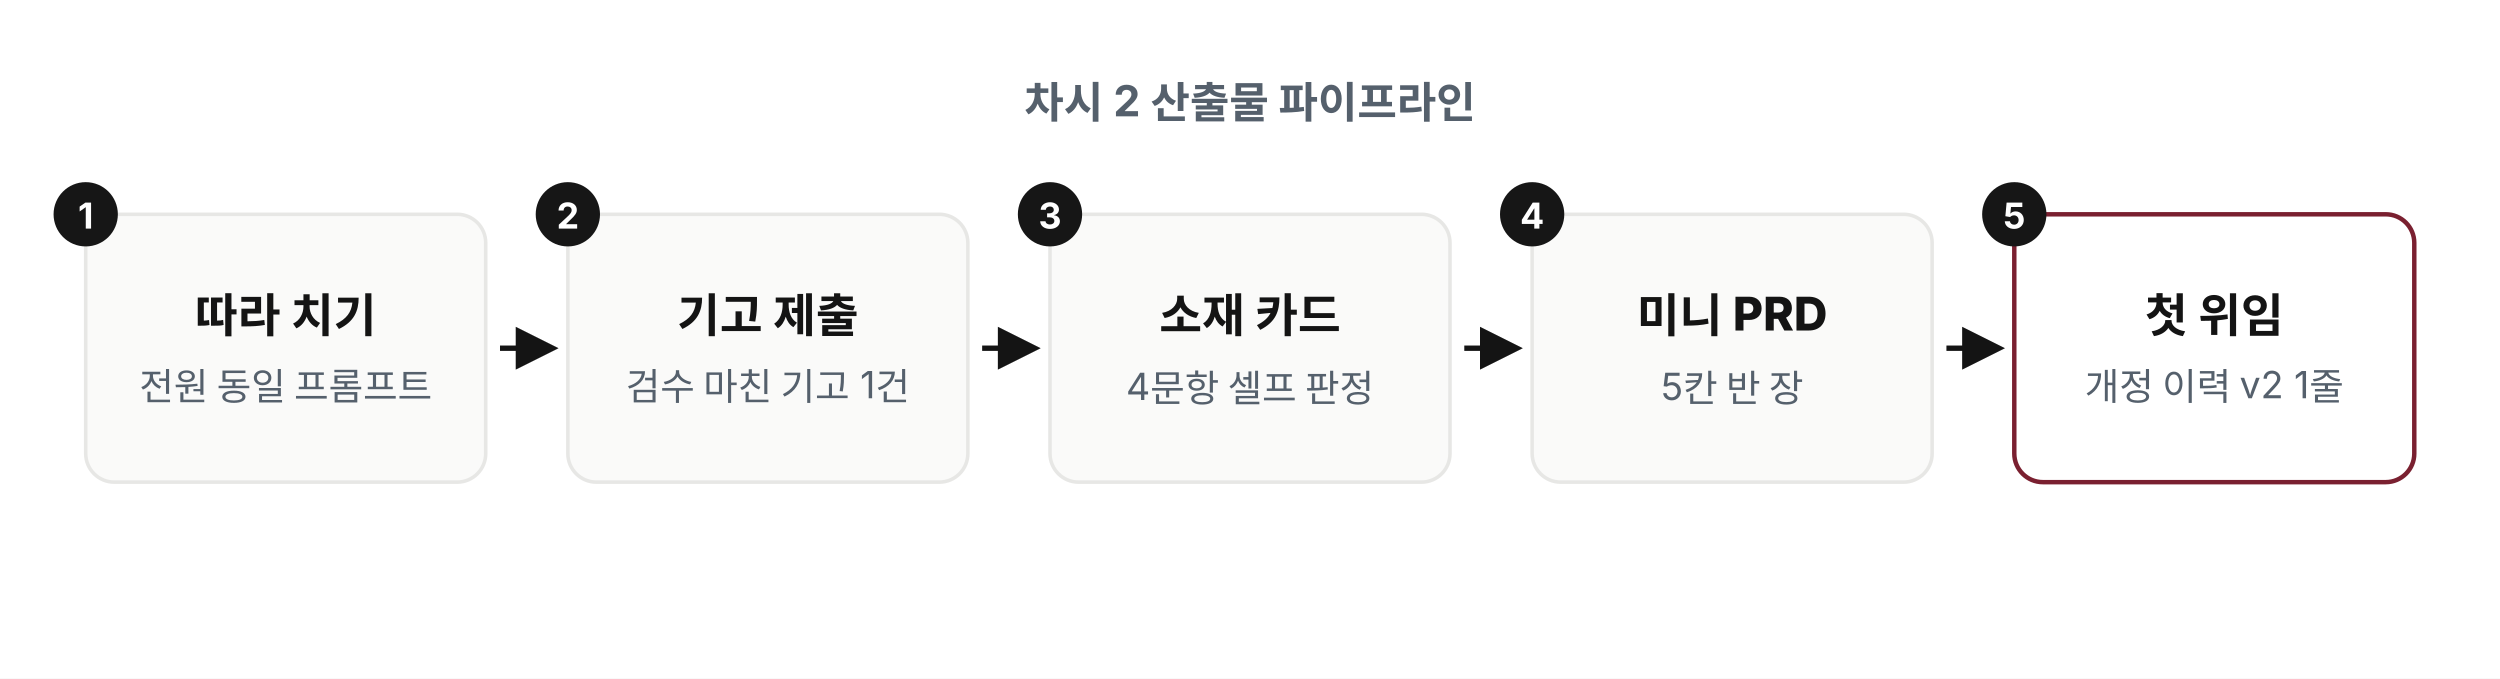
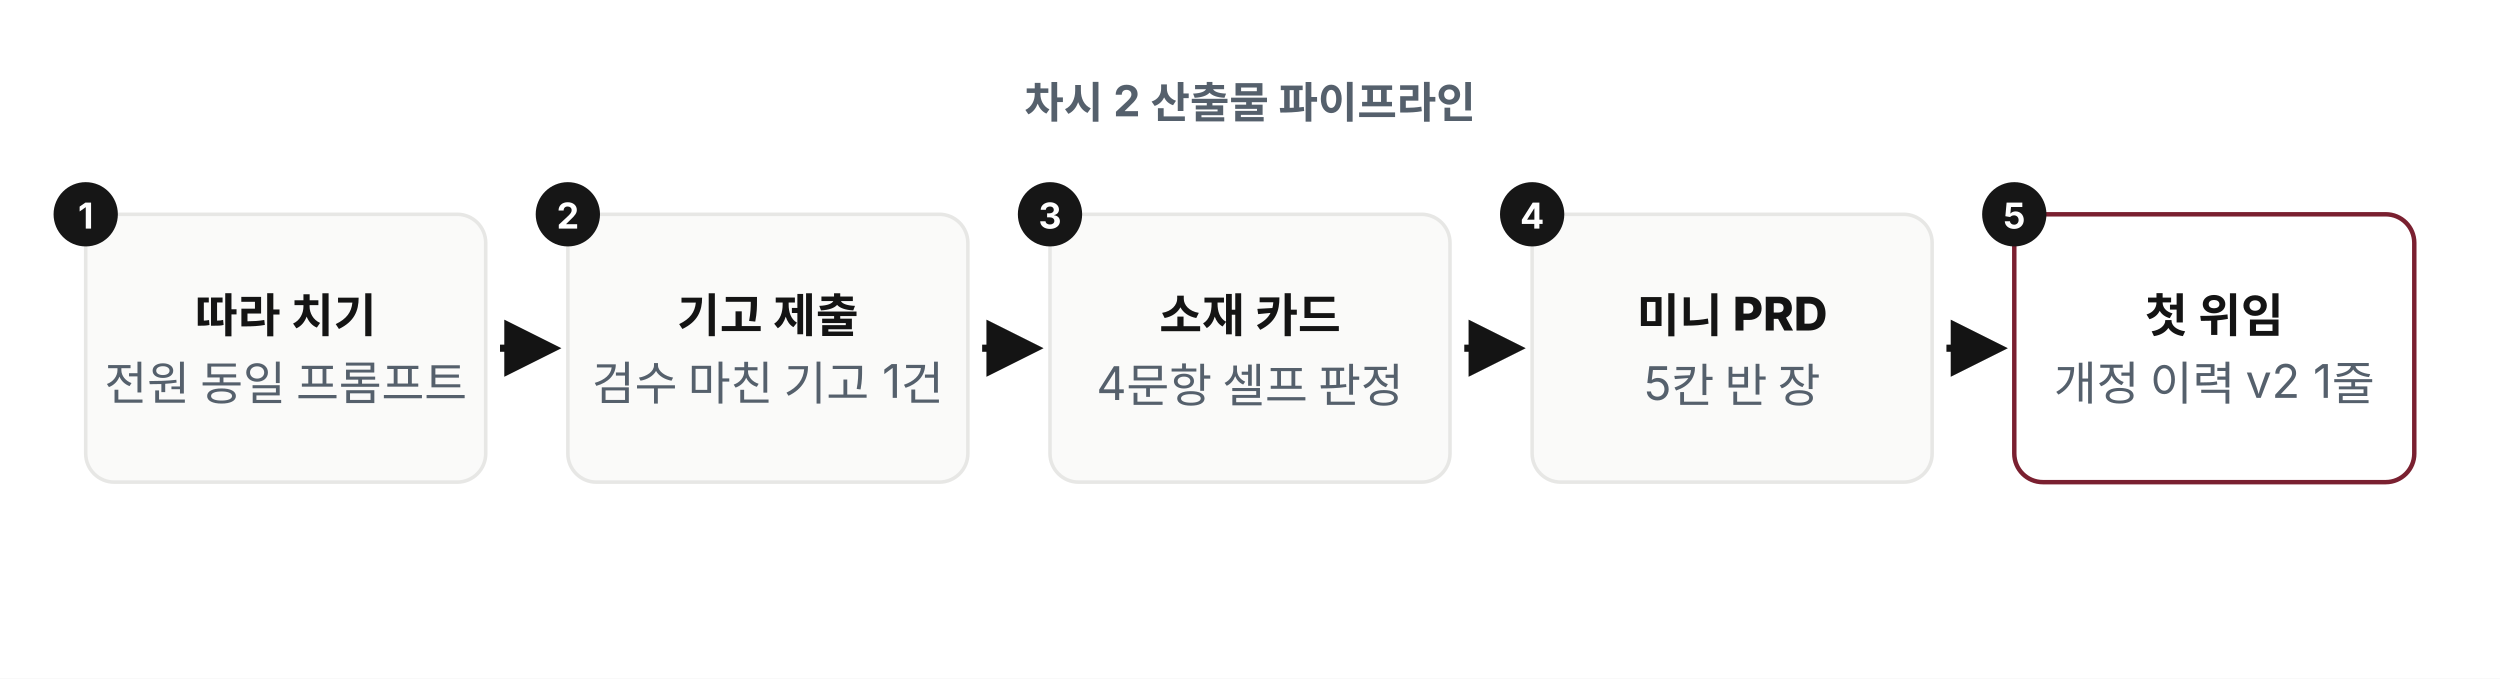
<svg xmlns="http://www.w3.org/2000/svg" viewBox="0 0 1400 380" font-family="Pretendard, -apple-system, 'Apple SD Gothic Neo', 'Malgun Gothic', sans-serif" role="img" aria-label="차시 2 산출물 파이프라인 — 따라 치기에서 첫 위임까지">
  <defs>
    <marker id="arw4" viewBox="0 0 10 10" refX="8" refY="5" markerWidth="8" markerHeight="8" orient="auto-start-reverse">
      <path d="M0 0 L10 5 L0 10 z" fill="#141414" />
    </marker>
  </defs>
  <rect x="0" y="0" width="1400" height="380" fill="#ffffff" />
  <text x="700" y="66" text-anchor="middle" font-size="24" font-weight="700" fill="#55606c">차시 2 산출물 파이프라인</text>
  <rect x="48" y="120" width="224" height="150" rx="16" fill="#fafaf9" stroke="#e7e7e5" stroke-width="2" />
  <circle cx="48" cy="120" r="18" fill="#161616" />
  <text x="48" y="128" text-anchor="middle" font-size="20" font-weight="700" fill="#ffffff">1</text>
  <text x="160" y="186" text-anchor="middle" font-size="26" font-weight="800" fill="#141414">따라 치기</text>
-   <text x="160" y="224" text-anchor="middle" font-size="21" fill="#55606c">전원 동일 프롬프트</text>
-   <line x1="280" y1="195" x2="308" y2="195" stroke="#141414" stroke-width="3" marker-end="url(#arw4)" />
+   <text x="160" y="224" text-anchor="middle" font-size="26" fill="#55606c">전원 동일 프롬프트</text>
+   <line x1="280" y1="195" x2="308" y2="195" stroke="#141414" stroke-width="4" marker-end="url(#arw4)" />
  <rect x="318" y="120" width="224" height="150" rx="16" fill="#fafaf9" stroke="#e7e7e5" stroke-width="2" />
  <circle cx="318" cy="120" r="18" fill="#161616" />
  <text x="318" y="128" text-anchor="middle" font-size="20" font-weight="700" fill="#ffffff">2</text>
  <text x="430" y="186" text-anchor="middle" font-size="26" font-weight="800" fill="#141414">기고 제출</text>
-   <text x="430" y="224" text-anchor="middle" font-size="21" fill="#55606c">검수 마친 기고 1건</text>
-   <line x1="550" y1="195" x2="578" y2="195" stroke="#141414" stroke-width="3" marker-end="url(#arw4)" />
+   <text x="430" y="224" text-anchor="middle" font-size="26" fill="#55606c">검수 마친 기고 1건</text>
+   <line x1="550" y1="195" x2="578" y2="195" stroke="#141414" stroke-width="4" marker-end="url(#arw4)" />
  <rect x="588" y="120" width="224" height="150" rx="16" fill="#fafaf9" stroke="#e7e7e5" stroke-width="2" />
  <circle cx="588" cy="120" r="18" fill="#161616" />
  <text x="588" y="128" text-anchor="middle" font-size="20" font-weight="700" fill="#ffffff">3</text>
  <text x="700" y="186" text-anchor="middle" font-size="26" font-weight="800" fill="#141414">소재 카드</text>
-   <text x="700" y="224" text-anchor="middle" font-size="21" fill="#55606c">4문항 셀프 판정</text>
-   <line x1="820" y1="195" x2="848" y2="195" stroke="#141414" stroke-width="3" marker-end="url(#arw4)" />
+   <text x="700" y="224" text-anchor="middle" font-size="26" fill="#55606c">4문항 셀프 판정</text>
+   <line x1="820" y1="195" x2="848" y2="195" stroke="#141414" stroke-width="4" marker-end="url(#arw4)" />
  <rect x="858" y="120" width="224" height="150" rx="16" fill="#fafaf9" stroke="#e7e7e5" stroke-width="2" />
  <circle cx="858" cy="120" r="18" fill="#161616" />
  <text x="858" y="128" text-anchor="middle" font-size="20" font-weight="700" fill="#ffffff">4</text>
  <text x="970" y="186" text-anchor="middle" font-size="26" font-weight="800" fill="#141414">미니 PRD</text>
-   <text x="970" y="224" text-anchor="middle" font-size="21" fill="#55606c">5칸 반 장</text>
-   <line x1="1090" y1="195" x2="1118" y2="195" stroke="#141414" stroke-width="3" marker-end="url(#arw4)" />
+   <text x="970" y="224" text-anchor="middle" font-size="26" fill="#55606c">5칸 반 장</text>
+   <line x1="1090" y1="195" x2="1118" y2="195" stroke="#141414" stroke-width="4" marker-end="url(#arw4)" />
  <rect x="1128" y="120" width="224" height="150" rx="16" fill="#ffffff" stroke="#7a2030" stroke-width="2.5" />
  <circle cx="1128" cy="120" r="18" fill="#161616" />
  <text x="1128" y="128" text-anchor="middle" font-size="20" font-weight="700" fill="#ffffff">5</text>
  <text x="1240" y="186" text-anchor="middle" font-size="26" font-weight="800" fill="#141414">첫 위임</text>
-   <text x="1240" y="224" text-anchor="middle" font-size="21" fill="#55606c">개정 이력 v2 1줄</text>
+   <text x="1240" y="224" text-anchor="middle" font-size="26" fill="#55606c">개정 이력 v2 1줄</text>
</svg>
